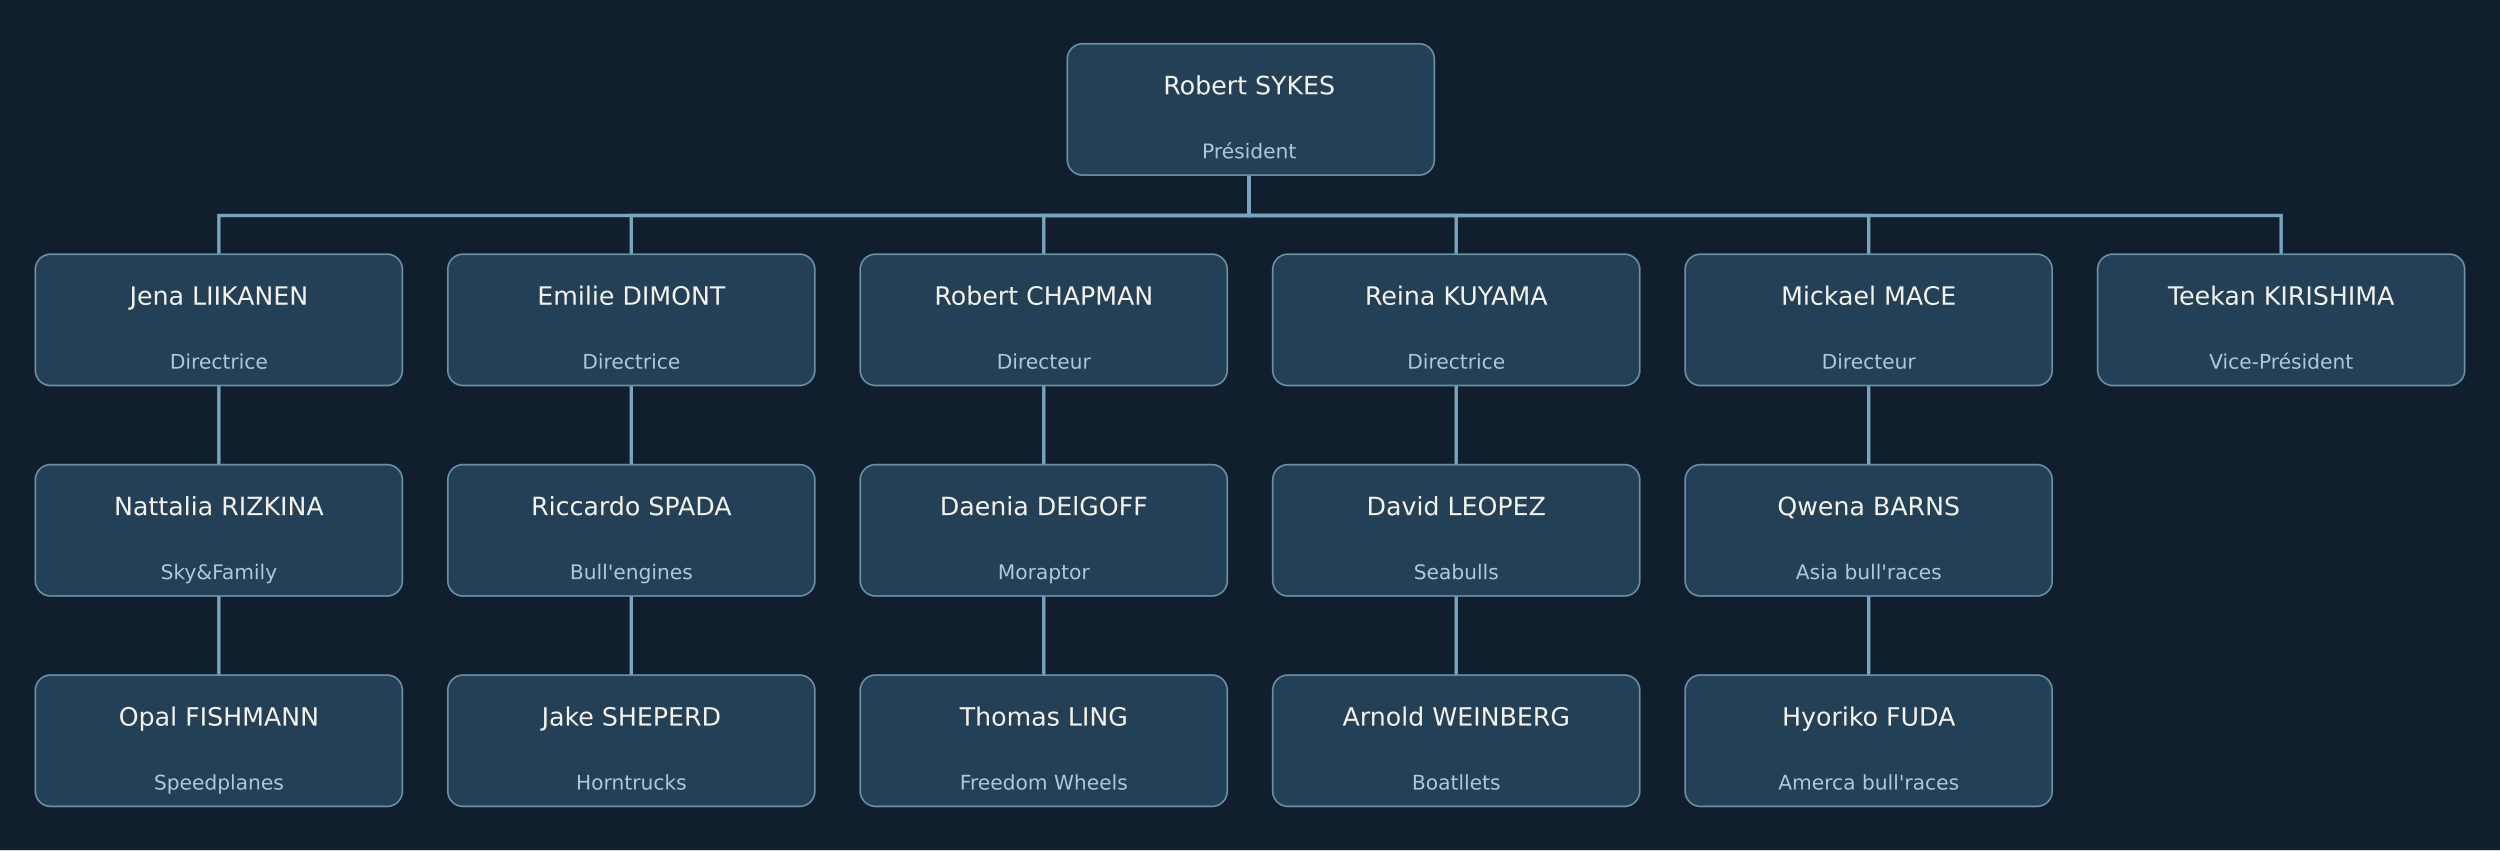
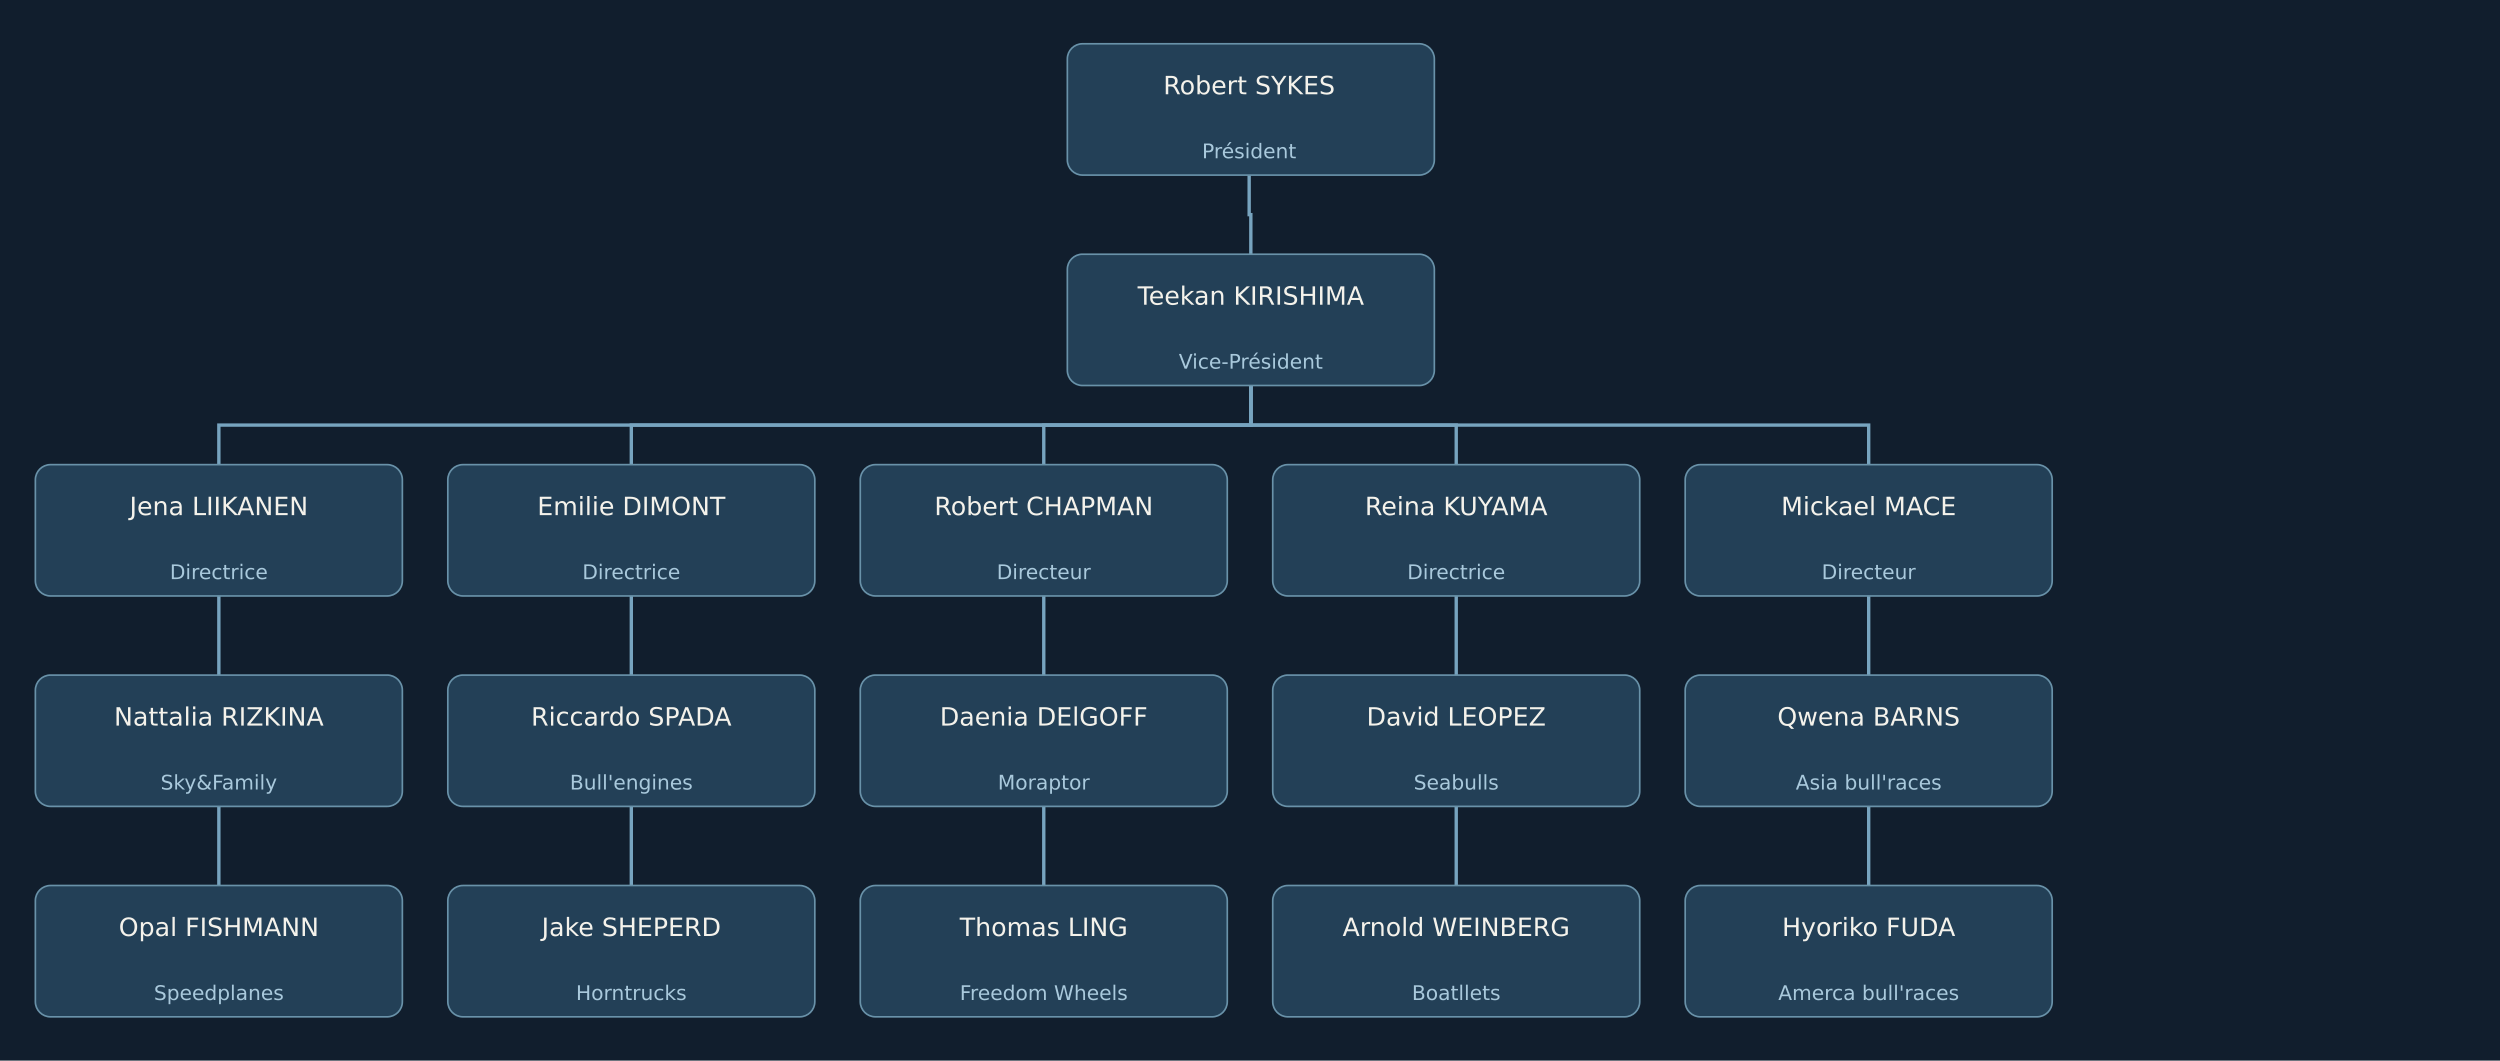
- <svg xmlns="http://www.w3.org/2000/svg" viewBox="0 0 1485 505" role="img" aria-label="Organigramme de bullmotors">
+ <svg xmlns="http://www.w3.org/2000/svg" viewBox="0 0 1485 630" role="img" aria-label="Organigramme de bullmotors">
  <rect width="100%" height="100%" fill="#111e2d" />
-   <path d="M742 103 V128 H130 V152" fill="none" stroke="#77a4bf" stroke-width="2" />
-   <path d="M130 228 V252 H130 V277" fill="none" stroke="#77a4bf" stroke-width="2" />
-   <path d="M742 103 V128 H375 V152" fill="none" stroke="#77a4bf" stroke-width="2" />
-   <path d="M865 353 V378 H865 V402" fill="none" stroke="#77a4bf" stroke-width="2" />
-   <path d="M742 103 V128 H620 V152" fill="none" stroke="#77a4bf" stroke-width="2" />
-   <path d="M375 353 V378 H375 V402" fill="none" stroke="#77a4bf" stroke-width="2" />
-   <path d="M1110 353 V378 H1110 V402" fill="none" stroke="#77a4bf" stroke-width="2" />
-   <path d="M742 103 V128 H865 V152" fill="none" stroke="#77a4bf" stroke-width="2" />
-   <path d="M742 103 V128 H1110 V152" fill="none" stroke="#77a4bf" stroke-width="2" />
-   <path d="M742 103 V128 H1355 V152" fill="none" stroke="#77a4bf" stroke-width="2" />
-   <path d="M130 353 V378 H130 V402" fill="none" stroke="#77a4bf" stroke-width="2" />
-   <path d="M865 228 V252 H865 V277" fill="none" stroke="#77a4bf" stroke-width="2" />
-   <path d="M620 228 V252 H620 V277" fill="none" stroke="#77a4bf" stroke-width="2" />
-   <path d="M620 353 V378 H620 V402" fill="none" stroke="#77a4bf" stroke-width="2" />
-   <path d="M1110 228 V252 H1110 V277" fill="none" stroke="#77a4bf" stroke-width="2" />
-   <path d="M375 228 V252 H375 V277" fill="none" stroke="#77a4bf" stroke-width="2" />
+   <path d="M743 228 V252.5 H130 V277" fill="none" stroke="#77a4bf" stroke-width="2" />
+   <path d="M130 353 V377.5 H130 V402" fill="none" stroke="#77a4bf" stroke-width="2" />
+   <path d="M743 228 V252.5 H375 V277" fill="none" stroke="#77a4bf" stroke-width="2" />
+   <path d="M865 478 V502.5 H865 V527" fill="none" stroke="#77a4bf" stroke-width="2" />
+   <path d="M743 228 V252.5 H620 V277" fill="none" stroke="#77a4bf" stroke-width="2" />
+   <path d="M375 478 V502.5 H375 V527" fill="none" stroke="#77a4bf" stroke-width="2" />
+   <path d="M1110 478 V502.5 H1110 V527" fill="none" stroke="#77a4bf" stroke-width="2" />
+   <path d="M743 228 V252.5 H865 V277" fill="none" stroke="#77a4bf" stroke-width="2" />
+   <path d="M743 228 V252.5 H1110 V277" fill="none" stroke="#77a4bf" stroke-width="2" />
+   <path d="M742 103 V127.5 H743 V152" fill="none" stroke="#77a4bf" stroke-width="2" />
+   <path d="M130 478 V502.5 H130 V527" fill="none" stroke="#77a4bf" stroke-width="2" />
+   <path d="M865 353 V377.5 H865 V402" fill="none" stroke="#77a4bf" stroke-width="2" />
+   <path d="M620 353 V377.5 H620 V402" fill="none" stroke="#77a4bf" stroke-width="2" />
+   <path d="M620 478 V502.5 H620 V527" fill="none" stroke="#77a4bf" stroke-width="2" />
+   <path d="M1110 353 V377.5 H1110 V402" fill="none" stroke="#77a4bf" stroke-width="2" />
+   <path d="M375 353 V377.5 H375 V402" fill="none" stroke="#77a4bf" stroke-width="2" />
+   <rect x="21" y="526" width="218" height="78" rx="9" fill="#234057" stroke="#6992a9" />
+   <text x="130" y="556" text-anchor="middle" fill="#f4f2eb" font-family="DejaVu Sans, sans-serif" font-size="15">Opal FISHMANN</text>
+   <text x="130" y="594" text-anchor="middle" fill="#a9c9dc" font-family="DejaVu Sans, sans-serif" font-size="12">Speedplanes</text>
  <rect x="21" y="401" width="218" height="78" rx="9" fill="#234057" stroke="#6992a9" />
-   <text x="130" y="431" text-anchor="middle" fill="#f4f2eb" font-family="DejaVu Sans, sans-serif" font-size="15">Opal FISHMANN</text>
-   <text x="130" y="469" text-anchor="middle" fill="#a9c9dc" font-family="DejaVu Sans, sans-serif" font-size="12">Speedplanes</text>
+   <text x="130" y="431" text-anchor="middle" fill="#f4f2eb" font-family="DejaVu Sans, sans-serif" font-size="15">Nattalia RIZKINA</text>
+   <text x="130" y="469" text-anchor="middle" fill="#a9c9dc" font-family="DejaVu Sans, sans-serif" font-size="12">Sky&amp;Family</text>
  <rect x="21" y="276" width="218" height="78" rx="9" fill="#234057" stroke="#6992a9" />
-   <text x="130" y="306" text-anchor="middle" fill="#f4f2eb" font-family="DejaVu Sans, sans-serif" font-size="15">Nattalia RIZKINA</text>
-   <text x="130" y="344" text-anchor="middle" fill="#a9c9dc" font-family="DejaVu Sans, sans-serif" font-size="12">Sky&amp;Family</text>
-   <rect x="21" y="151" width="218" height="78" rx="9" fill="#234057" stroke="#6992a9" />
-   <text x="130" y="181" text-anchor="middle" fill="#f4f2eb" font-family="DejaVu Sans, sans-serif" font-size="15">Jena LIIKANEN</text>
-   <text x="130" y="219" text-anchor="middle" fill="#a9c9dc" font-family="DejaVu Sans, sans-serif" font-size="12">Directrice</text>
+   <text x="130" y="306" text-anchor="middle" fill="#f4f2eb" font-family="DejaVu Sans, sans-serif" font-size="15">Jena LIIKANEN</text>
+   <text x="130" y="344" text-anchor="middle" fill="#a9c9dc" font-family="DejaVu Sans, sans-serif" font-size="12">Directrice</text>
+   <rect x="266" y="526" width="218" height="78" rx="9" fill="#234057" stroke="#6992a9" />
+   <text x="375" y="556" text-anchor="middle" fill="#f4f2eb" font-family="DejaVu Sans, sans-serif" font-size="15">Jake SHEPERD</text>
+   <text x="375" y="594" text-anchor="middle" fill="#a9c9dc" font-family="DejaVu Sans, sans-serif" font-size="12">Horntrucks</text>
  <rect x="266" y="401" width="218" height="78" rx="9" fill="#234057" stroke="#6992a9" />
-   <text x="375" y="431" text-anchor="middle" fill="#f4f2eb" font-family="DejaVu Sans, sans-serif" font-size="15">Jake SHEPERD</text>
-   <text x="375" y="469" text-anchor="middle" fill="#a9c9dc" font-family="DejaVu Sans, sans-serif" font-size="12">Horntrucks</text>
+   <text x="375" y="431" text-anchor="middle" fill="#f4f2eb" font-family="DejaVu Sans, sans-serif" font-size="15">Riccardo SPADA</text>
+   <text x="375" y="469" text-anchor="middle" fill="#a9c9dc" font-family="DejaVu Sans, sans-serif" font-size="12">Bull'engines</text>
  <rect x="266" y="276" width="218" height="78" rx="9" fill="#234057" stroke="#6992a9" />
-   <text x="375" y="306" text-anchor="middle" fill="#f4f2eb" font-family="DejaVu Sans, sans-serif" font-size="15">Riccardo SPADA</text>
-   <text x="375" y="344" text-anchor="middle" fill="#a9c9dc" font-family="DejaVu Sans, sans-serif" font-size="12">Bull'engines</text>
-   <rect x="266" y="151" width="218" height="78" rx="9" fill="#234057" stroke="#6992a9" />
-   <text x="375" y="181" text-anchor="middle" fill="#f4f2eb" font-family="DejaVu Sans, sans-serif" font-size="15">Emilie DIMONT</text>
-   <text x="375" y="219" text-anchor="middle" fill="#a9c9dc" font-family="DejaVu Sans, sans-serif" font-size="12">Directrice</text>
+   <text x="375" y="306" text-anchor="middle" fill="#f4f2eb" font-family="DejaVu Sans, sans-serif" font-size="15">Emilie DIMONT</text>
+   <text x="375" y="344" text-anchor="middle" fill="#a9c9dc" font-family="DejaVu Sans, sans-serif" font-size="12">Directrice</text>
+   <rect x="511" y="526" width="218" height="78" rx="9" fill="#234057" stroke="#6992a9" />
+   <text x="620" y="556" text-anchor="middle" fill="#f4f2eb" font-family="DejaVu Sans, sans-serif" font-size="15">Thomas LING</text>
+   <text x="620" y="594" text-anchor="middle" fill="#a9c9dc" font-family="DejaVu Sans, sans-serif" font-size="12">Freedom Wheels</text>
  <rect x="511" y="401" width="218" height="78" rx="9" fill="#234057" stroke="#6992a9" />
-   <text x="620" y="431" text-anchor="middle" fill="#f4f2eb" font-family="DejaVu Sans, sans-serif" font-size="15">Thomas LING</text>
-   <text x="620" y="469" text-anchor="middle" fill="#a9c9dc" font-family="DejaVu Sans, sans-serif" font-size="12">Freedom Wheels</text>
+   <text x="620" y="431" text-anchor="middle" fill="#f4f2eb" font-family="DejaVu Sans, sans-serif" font-size="15">Daenia DElGOFF</text>
+   <text x="620" y="469" text-anchor="middle" fill="#a9c9dc" font-family="DejaVu Sans, sans-serif" font-size="12">Moraptor</text>
  <rect x="511" y="276" width="218" height="78" rx="9" fill="#234057" stroke="#6992a9" />
-   <text x="620" y="306" text-anchor="middle" fill="#f4f2eb" font-family="DejaVu Sans, sans-serif" font-size="15">Daenia DElGOFF</text>
-   <text x="620" y="344" text-anchor="middle" fill="#a9c9dc" font-family="DejaVu Sans, sans-serif" font-size="12">Moraptor</text>
-   <rect x="511" y="151" width="218" height="78" rx="9" fill="#234057" stroke="#6992a9" />
-   <text x="620" y="181" text-anchor="middle" fill="#f4f2eb" font-family="DejaVu Sans, sans-serif" font-size="15">Robert CHAPMAN</text>
-   <text x="620" y="219" text-anchor="middle" fill="#a9c9dc" font-family="DejaVu Sans, sans-serif" font-size="12">Directeur</text>
+   <text x="620" y="306" text-anchor="middle" fill="#f4f2eb" font-family="DejaVu Sans, sans-serif" font-size="15">Robert CHAPMAN</text>
+   <text x="620" y="344" text-anchor="middle" fill="#a9c9dc" font-family="DejaVu Sans, sans-serif" font-size="12">Directeur</text>
+   <rect x="756" y="526" width="218" height="78" rx="9" fill="#234057" stroke="#6992a9" />
+   <text x="865" y="556" text-anchor="middle" fill="#f4f2eb" font-family="DejaVu Sans, sans-serif" font-size="15">Arnold WEINBERG</text>
+   <text x="865" y="594" text-anchor="middle" fill="#a9c9dc" font-family="DejaVu Sans, sans-serif" font-size="12">Boatllets</text>
  <rect x="756" y="401" width="218" height="78" rx="9" fill="#234057" stroke="#6992a9" />
-   <text x="865" y="431" text-anchor="middle" fill="#f4f2eb" font-family="DejaVu Sans, sans-serif" font-size="15">Arnold WEINBERG</text>
-   <text x="865" y="469" text-anchor="middle" fill="#a9c9dc" font-family="DejaVu Sans, sans-serif" font-size="12">Boatllets</text>
+   <text x="865" y="431" text-anchor="middle" fill="#f4f2eb" font-family="DejaVu Sans, sans-serif" font-size="15">David LEOPEZ</text>
+   <text x="865" y="469" text-anchor="middle" fill="#a9c9dc" font-family="DejaVu Sans, sans-serif" font-size="12">Seabulls</text>
  <rect x="756" y="276" width="218" height="78" rx="9" fill="#234057" stroke="#6992a9" />
-   <text x="865" y="306" text-anchor="middle" fill="#f4f2eb" font-family="DejaVu Sans, sans-serif" font-size="15">David LEOPEZ</text>
-   <text x="865" y="344" text-anchor="middle" fill="#a9c9dc" font-family="DejaVu Sans, sans-serif" font-size="12">Seabulls</text>
-   <rect x="756" y="151" width="218" height="78" rx="9" fill="#234057" stroke="#6992a9" />
-   <text x="865" y="181" text-anchor="middle" fill="#f4f2eb" font-family="DejaVu Sans, sans-serif" font-size="15">Reina KUYAMA</text>
-   <text x="865" y="219" text-anchor="middle" fill="#a9c9dc" font-family="DejaVu Sans, sans-serif" font-size="12">Directrice</text>
+   <text x="865" y="306" text-anchor="middle" fill="#f4f2eb" font-family="DejaVu Sans, sans-serif" font-size="15">Reina KUYAMA</text>
+   <text x="865" y="344" text-anchor="middle" fill="#a9c9dc" font-family="DejaVu Sans, sans-serif" font-size="12">Directrice</text>
+   <rect x="1001" y="526" width="218" height="78" rx="9" fill="#234057" stroke="#6992a9" />
+   <text x="1110" y="556" text-anchor="middle" fill="#f4f2eb" font-family="DejaVu Sans, sans-serif" font-size="15">Hyoriko FUDA</text>
+   <text x="1110" y="594" text-anchor="middle" fill="#a9c9dc" font-family="DejaVu Sans, sans-serif" font-size="12">Amerca bull'races</text>
  <rect x="1001" y="401" width="218" height="78" rx="9" fill="#234057" stroke="#6992a9" />
-   <text x="1110" y="431" text-anchor="middle" fill="#f4f2eb" font-family="DejaVu Sans, sans-serif" font-size="15">Hyoriko FUDA</text>
-   <text x="1110" y="469" text-anchor="middle" fill="#a9c9dc" font-family="DejaVu Sans, sans-serif" font-size="12">Amerca bull'races</text>
+   <text x="1110" y="431" text-anchor="middle" fill="#f4f2eb" font-family="DejaVu Sans, sans-serif" font-size="15">Qwena BARNS</text>
+   <text x="1110" y="469" text-anchor="middle" fill="#a9c9dc" font-family="DejaVu Sans, sans-serif" font-size="12">Asia bull'races</text>
  <rect x="1001" y="276" width="218" height="78" rx="9" fill="#234057" stroke="#6992a9" />
-   <text x="1110" y="306" text-anchor="middle" fill="#f4f2eb" font-family="DejaVu Sans, sans-serif" font-size="15">Qwena BARNS</text>
-   <text x="1110" y="344" text-anchor="middle" fill="#a9c9dc" font-family="DejaVu Sans, sans-serif" font-size="12">Asia bull'races</text>
-   <rect x="1001" y="151" width="218" height="78" rx="9" fill="#234057" stroke="#6992a9" />
-   <text x="1110" y="181" text-anchor="middle" fill="#f4f2eb" font-family="DejaVu Sans, sans-serif" font-size="15">Mickael MACE</text>
-   <text x="1110" y="219" text-anchor="middle" fill="#a9c9dc" font-family="DejaVu Sans, sans-serif" font-size="12">Directeur</text>
-   <rect x="1246" y="151" width="218" height="78" rx="9" fill="#234057" stroke="#6992a9" />
-   <text x="1355" y="181" text-anchor="middle" fill="#f4f2eb" font-family="DejaVu Sans, sans-serif" font-size="15">Teekan KIRISHIMA</text>
-   <text x="1355" y="219" text-anchor="middle" fill="#a9c9dc" font-family="DejaVu Sans, sans-serif" font-size="12">Vice-Président</text>
+   <text x="1110" y="306" text-anchor="middle" fill="#f4f2eb" font-family="DejaVu Sans, sans-serif" font-size="15">Mickael MACE</text>
+   <text x="1110" y="344" text-anchor="middle" fill="#a9c9dc" font-family="DejaVu Sans, sans-serif" font-size="12">Directeur</text>
+   <rect x="634" y="151" width="218" height="78" rx="9" fill="#234057" stroke="#6992a9" />
+   <text x="743" y="181" text-anchor="middle" fill="#f4f2eb" font-family="DejaVu Sans, sans-serif" font-size="15">Teekan KIRISHIMA</text>
+   <text x="743" y="219" text-anchor="middle" fill="#a9c9dc" font-family="DejaVu Sans, sans-serif" font-size="12">Vice-Président</text>
  <rect x="634" y="26" width="218" height="78" rx="9" fill="#234057" stroke="#6992a9" />
  <text x="742" y="56" text-anchor="middle" fill="#f4f2eb" font-family="DejaVu Sans, sans-serif" font-size="15">Robert SYKES</text>
  <text x="742" y="94" text-anchor="middle" fill="#a9c9dc" font-family="DejaVu Sans, sans-serif" font-size="12">Président</text>
</svg>
